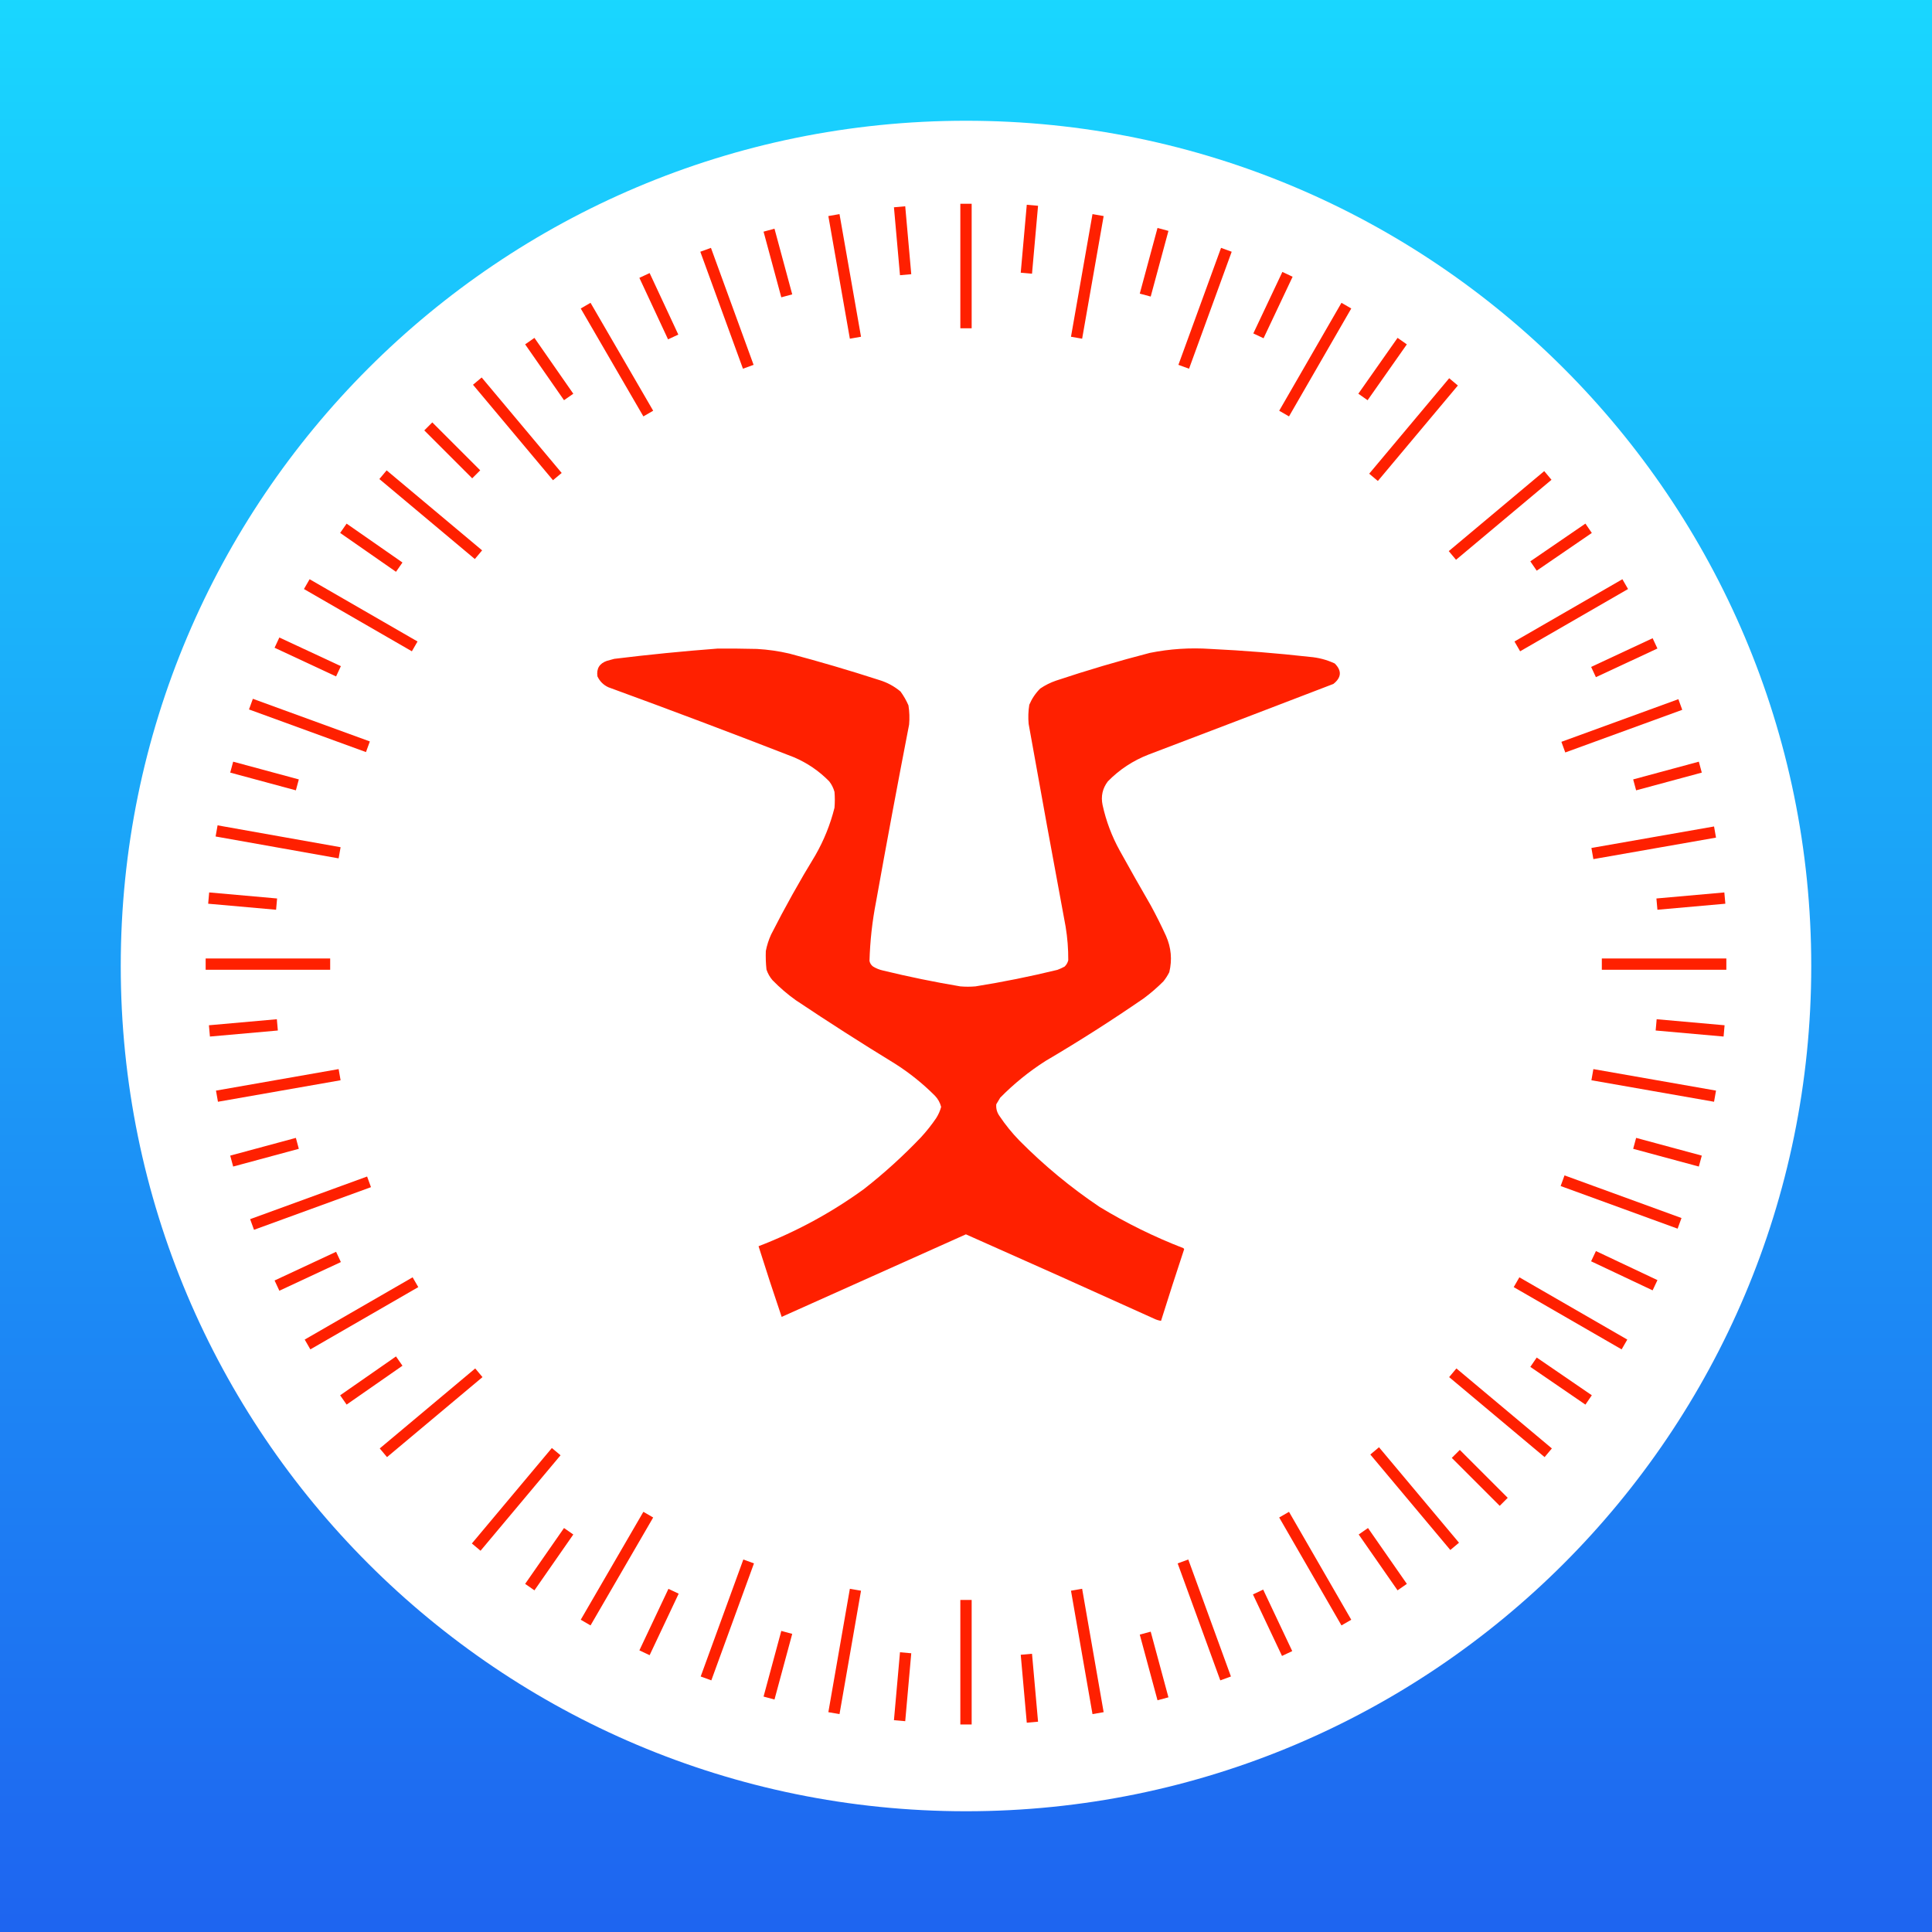
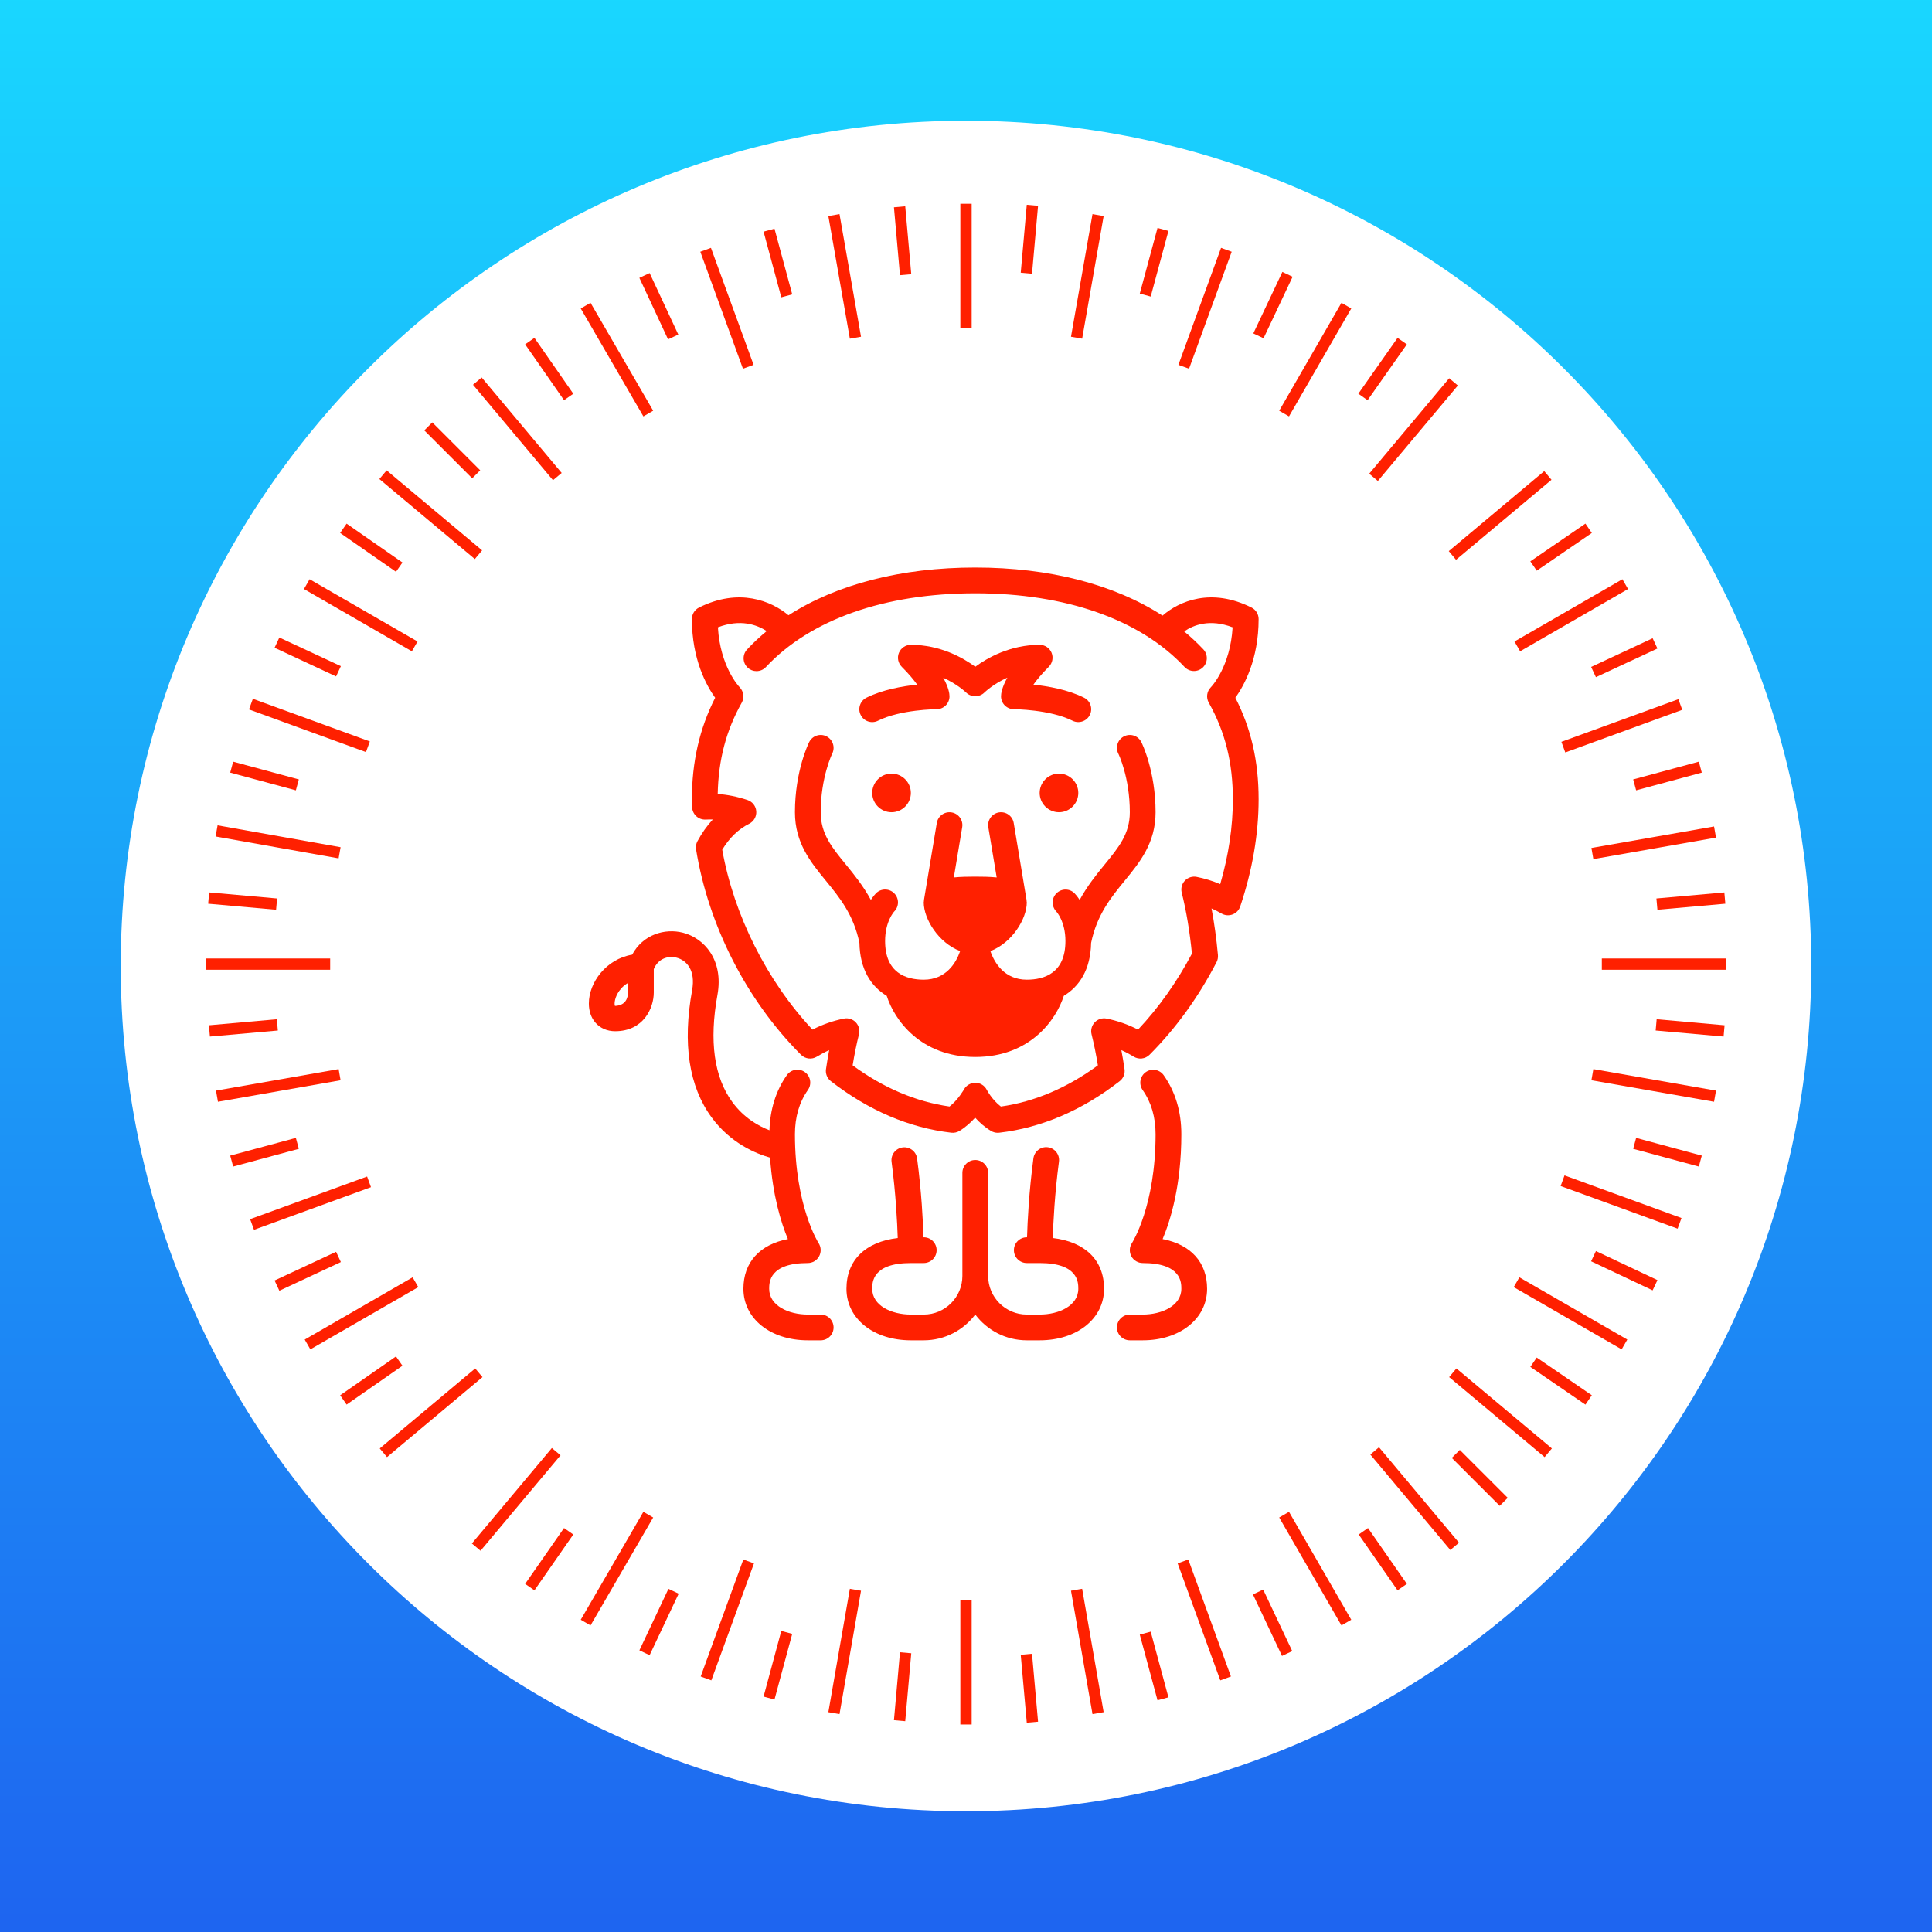
<svg xmlns="http://www.w3.org/2000/svg" viewBox="0 0 5120 5120">
  <defs>
    <linearGradient id="a" x2="0" y2="100%">
      <stop offset="0" stop-color="#19d7ff" />
      <stop offset="1" stop-color="#1e64f0" />
    </linearGradient>
  </defs>
  <rect width="5120" height="5120" fill="url(#a)" />
  <circle cx="2560" cy="2560" r="2240" fill="white" />
  <path stroke="#ff2000" stroke-width="30" d="     M2560 540v330m0 3370v330     m350-4e3-57 325m-586 3318-57 327     M3250 662l-113 310M1984 4138l-113 310     m339-3878 57 325m586 3318 57 327     M1870 662l113 310m1152 3166 113 310     M1552 810l166 286m1685 2918 165 286     M1265 1010l212 253m2166 2582 212 253     M1015 1258l253 212m2582 2168 253 212     M813 1548l286 165m2920 1685 286 165     M665 1866l310 113m3166 1150 310 113     M574 2202l326 58m3320 588 325 57     M545 2555h330m3370 0h330     M575 2905l325-57m3320-586 325-57     M668 3245l310-113m3165-1152 310-113     M815 3563l286-165m2920-1685 286-165     M1016 3850l253-212m2580-2166 253-212     M1262 41e2l212-253m2166-2582 212-253     M1552 43e2l166-286m1685-2918 165-286     M2384 548l16 180m320 3656 16 180     M2038 610l47 174m950 3544 47 174     M1708 730l76 163m1550 3326 77 163     M1404 904l103 148m2106 3006 103 148     M1135 1130l127 127m2596 2596 127 127     M910 14e2l148 103m3006 2107 146 1e2     M734 1703l163 76m3326 1550 163 77     M614 2033l174 47m3544 950 174 47     M553 2380l180 16m3656 320 180 16m-4014 0 180-16m3656-320 180-16     M614 3077l174-47m3544-950 174-47     M734 3407l163-76m3326-1550 163-76     M910 3710l148-103m3006-2107 146-1e2     M1404 4206l103-148m2105-3006 104-148     M1708 4380l77-163M3335 890l77-163     M2038 45e2l47-174m950-3544 47-174m-698 3952 16-180m320-3656 16-180   " />
-   <g transform="translate(1396,1557) scale(1.75)">
-     <path fill="#ff2000" d="M 288.5,92.5 C 308.503,92.333 328.503,92.5 348.5,93C 365.031,93.922 381.365,96.255 397.5,100C 443.178,112.114 488.511,125.448 533.5,140C 545.593,143.628 556.426,149.461 566,157.5C 570.773,164.044 574.773,171.044 578,178.5C 579.526,188.115 579.859,197.781 579,207.5C 561.686,296.718 545.019,386.051 529,475.5C 523.174,505.271 519.84,535.271 519,565.5C 519.737,569.047 521.57,571.88 524.5,574C 529.186,576.845 534.186,578.845 539.5,580C 578.197,589.406 617.197,597.406 656.5,604C 664.167,604.667 671.833,604.667 679.5,604C 721.174,597.332 762.507,588.999 803.5,579C 807.286,577.607 810.952,575.941 814.5,574C 817.231,571.374 819.064,568.207 820,564.5C 820.12,547.415 818.787,530.415 816,513.5C 796.95,411.25 778.284,308.917 760,206.5C 759.109,196.772 759.443,187.106 761,177.5C 764.933,168.241 770.433,160.075 777.5,153C 784.942,147.946 792.942,143.946 801.5,141C 848.409,125.361 895.743,111.361 943.5,99C 973.863,92.898 1004.53,90.898 1035.5,93C 1085.62,95.412 1135.62,99.412 1185.5,105C 1198.81,106.059 1211.47,109.392 1223.5,115C 1234.47,125.915 1233.81,136.248 1221.5,146C 1128.24,181.863 1034.91,217.53 941.5,253C 918.041,262.147 897.541,275.647 880,293.5C 871.855,304.166 869.189,316.166 872,329.5C 877.301,353.733 885.968,376.733 898,398.5C 913.414,426.329 929.08,453.996 945,481.5C 953.194,496.555 960.861,511.888 968,527.5C 975.875,545.295 977.542,563.629 973,582.5C 970.499,587.506 967.499,592.173 964,596.5C 954.757,605.747 944.924,614.247 934.5,622C 886.019,655.414 836.352,687.081 785.5,717C 760.59,732.908 737.756,751.408 717,772.5C 715,775.833 713,779.167 711,782.5C 710.409,789.069 712.076,795.069 716,800.5C 724.863,813.703 734.863,826.036 746,837.5C 783.294,875.151 823.794,908.651 867.5,938C 907.925,962.545 950.258,983.378 994.5,1000.5C 994.833,1001 995.167,1001.5 995.5,1002C 983.525,1038.09 971.858,1074.26 960.5,1110.5C 956.675,1109.93 953.009,1108.76 949.5,1107C 854.834,1064.11 760.001,1021.61 665,979.5C 571.983,1021.17 478.983,1062.84 386,1104.5C 373.897,1068.86 362.23,1033.19 351,997.5C 408.178,975.504 461.345,946.671 510.5,911C 541.128,887.05 569.961,860.883 597,832.5C 605.389,823.379 613.055,813.713 620,803.5C 623.372,798.218 625.872,792.552 627.5,786.5C 625.824,779.993 622.657,774.326 618,769.5C 599.566,751.055 579.399,734.888 557.5,721C 506.822,689.998 456.822,657.998 407.5,625C 394.783,615.956 382.949,605.789 372,594.5C 367.973,589.783 364.973,584.449 363,578.5C 362,569.179 361.667,559.845 362,550.5C 363.659,541.857 366.325,533.524 370,525.5C 390.812,484.531 413.146,444.531 437,405.5C 450.014,382.812 459.68,358.812 466,333.5C 466.667,325.5 466.667,317.5 466,309.5C 464.388,303.609 461.721,298.275 458,293.5C 442.634,277.816 424.801,265.649 404.5,257C 311.222,220.684 217.555,185.351 123.5,151C 116,147.5 110.5,142 107,134.5C 105.325,122.688 110.158,114.855 121.5,111C 125.167,110 128.833,109 132.5,108C 184.532,101.611 236.532,96.444 288.5,92.5 Z" />
+   <g transform="translate(2500,2560) scale(4) translate(-269,-264)" fill="#ff2000">
+     <g>
+       <g>
+         <g>
+           <path d="M187.733,494.933H179.2c-12.723,0-25.6-5.862-25.6-17.067c0-4.224,0-17.067,25.6-17.067           c3.132,0,5.999-1.732,7.492-4.489c1.493-2.756,1.34-6.118-0.367-8.738c-0.162-0.247-15.659-24.559-15.659-72.107           c0-11.375,2.884-21.231,8.585-29.312c2.722-3.849,1.8-9.173-2.048-11.887c-3.857-2.722-9.173-1.801-11.887,2.048           c-7.305,10.342-11.085,22.648-11.537,36.506c-7.091-2.731-16.811-8.073-24.55-18.62c-12.143-16.529-15.471-40.439-9.899-71.074           c4.215-23.194-8.892-37.606-22.852-41.182c-11.989-3.063-26.487,1.152-33.664,14.541c-17.169,2.901-28.681,18.347-28.681,32.367           c0,4.873,1.434,9.173,4.139,12.433c3.166,3.814,7.885,5.914,13.269,5.914c18.79,0,25.6-15.309,25.6-25.6v-15.539           c2.97-7.142,9.609-8.986,15.095-7.578c6.571,1.681,12.732,8.235,10.3,21.589c-6.443,35.43-2.091,63.77,12.928,84.233           c12.612,17.169,29.423,24.03,38.716,26.65c1.724,25.122,7.305,43.196,11.819,53.965c-18.679,3.627-29.466,15.377-29.466,32.947           c0,19.78,17.946,34.133,42.667,34.133h8.533c4.71,0,8.533-3.823,8.533-8.533S192.444,494.933,187.733,494.933z M60.075,281.498           c-0.094,3.942-1.655,8.636-8.627,8.943c-0.444-0.759-0.546-4.275,1.852-8.439c0.956-1.673,3.089-4.719,6.775-6.784V281.498z" />
+           <path d="M341.496,444.22c0.316-10.274,1.263-29.278,4.079-50.56c0.623-4.668-2.662-8.96-7.339-9.574           c-4.625-0.614-8.96,2.662-9.574,7.339c-2.944,22.195-3.908,41.668-4.232,52.309h-0.162c-4.71,0-8.533,3.823-8.533,8.533           c0,4.71,3.823,8.533,8.533,8.533h8.533c25.6,0,25.6,12.843,25.6,17.067c0,11.204-12.877,17.067-25.6,17.067h-8.533           c-14.114,0-25.6-11.486-25.6-25.6v-68.267c0-4.71-3.823-8.533-8.533-8.533c-4.71,0-8.533,3.823-8.533,8.533v68.267           c0,14.114-11.486,25.6-25.6,25.6h-8.533c-12.723,0-25.6-5.862-25.6-17.067c0-4.224,0-17.067,25.6-17.067H256           c4.71,0,8.533-3.823,8.533-8.533c0-4.71-3.823-8.533-8.533-8.533h-0.162c-0.324-10.624-1.289-30.054-4.233-52.215           c-0.614-4.676-4.941-7.936-9.574-7.339c-4.676,0.614-7.962,4.907-7.339,9.583c2.807,21.205,3.755,40.192,4.079,50.466           c-21.444,2.517-33.971,14.694-33.971,33.638c0,19.78,17.946,34.133,42.667,34.133H256c13.943,0,26.342-6.724,34.133-17.092           c7.791,10.368,20.19,17.092,34.133,17.092h8.533c24.721,0,42.667-14.353,42.667-34.133           C375.467,458.923,362.94,446.746,341.496,444.22z" />
+           <path d="M414.268,444.919c5.402-12.885,12.399-36.053,12.399-69.453c0-14.942-3.925-28.092-11.674-39.091           c-2.714-3.849-8.038-4.779-11.887-2.074c-3.857,2.722-4.779,8.038-2.065,11.895c5.683,8.064,8.559,17.911,8.559,29.269           c0,47.548-15.497,71.859-15.633,72.064c-1.749,2.62-1.911,5.99-0.427,8.764c1.485,2.773,4.378,4.506,7.526,4.506           c25.6,0,25.6,12.843,25.6,17.067c0,11.204-12.877,17.067-25.6,17.067h-8.533c-4.71,0-8.533,3.823-8.533,8.533           s3.823,8.533,8.533,8.533h8.533c24.721,0,42.667-14.353,42.667-34.133C443.733,460.297,432.947,448.546,414.268,444.919z" />
+           <path d="M477.867,34.133c0-3.234-1.826-6.187-4.719-7.629c-26.701-13.346-47.855-4.284-58.94,5.35           C382.131,11.162,339.345,0,290.133,0c-49.05,0-91.708,11.068-123.742,31.625c-11.392-9.523-32.794-18.372-59.273-5.12           c-2.893,1.442-4.719,4.395-4.719,7.629c0,26.718,9.66,44.143,15.411,52.156C107.452,106.658,102.4,128.742,102.4,153.6           c0,1.126,0.043,2.27,0.085,3.413l0.06,1.681c0.06,2.313,1.05,4.497,2.748,6.059c1.698,1.57,3.883,2.338,6.263,2.244           c1.553-0.085,3.106-0.102,4.685-0.051c-3.831,4.139-7.228,8.934-10.163,14.379c-0.896,1.647-1.22,3.558-0.922,5.41           c8.166,50.441,33.502,100.036,69.53,136.081c2.79,2.79,7.151,3.302,10.505,1.237c2.697-1.655,5.402-3.089,8.149-4.309           c-0.768,4.07-1.468,8.269-2.099,12.57c-0.444,3.046,0.785,6.093,3.217,7.979c24.969,19.396,51.823,30.891,79.795,34.15           c1.911,0.222,3.806-0.196,5.436-1.186c4.122-2.517,7.603-5.726,10.368-8.798c2.79,3.106,6.34,6.34,10.641,8.875           c1.323,0.768,2.816,1.169,4.326,1.169c0.333,0,0.657-0.017,0.99-0.06c27.972-3.26,54.827-14.754,79.804-34.15           c2.432-1.886,3.652-4.932,3.208-7.979c-0.631-4.301-1.331-8.508-2.099-12.57c2.748,1.22,5.453,2.645,8.141,4.301           c3.371,2.074,7.714,1.562,10.513-1.229c17.382-17.399,32.324-38.042,44.407-61.346c0.751-1.451,1.075-3.081,0.93-4.71           c-0.99-10.829-2.406-21.163-4.25-30.891c2.253,0.99,4.463,2.116,6.63,3.379c2.21,1.28,4.89,1.502,7.296,0.597           c2.398-0.905,4.267-2.833,5.077-5.274c8.09-24.115,12.194-48,12.194-70.972c0-25.25-4.915-46.805-15.411-67.32           C468.215,78.268,477.867,60.843,477.867,34.133z M452.429,209.766c-5.043-2.133-10.249-3.738-15.556-4.796           c-2.876-0.589-5.837,0.358-7.851,2.475c-2.014,2.116-2.807,5.12-2.099,7.962c3.055,12.203,5.325,25.796,6.758,40.405           c-9.992,18.833-21.973,35.721-35.695,50.313c-6.69-3.413-13.679-5.862-20.847-7.287c-2.867-0.58-5.828,0.358-7.851,2.475           c-2.014,2.116-2.807,5.12-2.099,7.962c1.587,6.366,2.995,13.252,4.181,20.54c-20.395,14.959-41.984,24.124-64.273,27.29           c-5.854-4.437-9.335-11.059-9.353-11.102c-1.434-2.816-4.318-4.599-7.475-4.651c-3.081,0-6.101,1.647-7.62,4.429           c-0.043,0.068-3.789,6.784-9.557,11.307c-22.264-3.166-43.827-12.331-64.196-27.273c1.186-7.279,2.586-14.165,4.181-20.54           c0.708-2.842-0.085-5.845-2.099-7.962s-4.984-3.046-7.851-2.475c-7.168,1.434-14.157,3.874-20.847,7.287           c-30.071-32.051-52.13-75.947-59.776-119.168c4.736-7.859,10.726-13.636,17.843-17.186c3.089-1.553,4.941-4.796,4.702-8.243           c-0.247-3.439-2.543-6.4-5.82-7.492c-6.63-2.21-13.235-3.55-19.729-4.002c0.486-22.733,5.581-42.052,15.94-60.527           c1.843-3.294,1.263-7.45-1.365-10.163c-0.555-0.572-12.885-13.602-14.447-39.731c14.865-5.692,25.813-1.741,32.333,2.492           c-4.642,3.823-8.986,7.876-13.005,12.186c-3.217,3.447-3.029,8.841,0.418,12.058c1.638,1.536,3.729,2.295,5.82,2.295           c2.278,0,4.557-0.905,6.238-2.705c29.44-31.514,78.694-48.87,138.701-48.87c59.947,0,109.193,17.331,138.65,48.802           c3.217,3.439,8.61,3.618,12.058,0.401c3.439-3.217,3.618-8.619,0.401-12.058c-3.934-4.198-8.183-8.158-12.706-11.895           c6.263-4.292,17.058-8.482,32.102-2.705c-1.562,26.129-13.884,39.159-14.404,39.689c-2.705,2.705-3.277,6.878-1.408,10.214           C455.723,108.911,460.8,129.28,460.8,153.6C460.8,171.767,457.984,190.618,452.429,209.766z" />
+           <path d="M221.867,149.333c0,7.057,5.743,12.8,12.8,12.8c7.057,0,12.8-5.743,12.8-12.8c0-7.057-5.743-12.8-12.8-12.8           C227.61,136.533,221.867,142.276,221.867,149.333z" />
+           <path d="M225.681,101.504c15.019-7.509,38.622-7.637,38.861-7.637c4.702-0.009,8.525-3.823,8.525-8.533           c0-1.604-0.452-5.726-4.164-12.305c9.412,4.215,15.121,9.728,15.198,9.805c3.2,3.2,8.866,3.2,12.066,0           c0.094-0.085,5.751-5.658,15.241-9.882c-3.746,6.622-4.207,10.769-4.207,12.382c0,4.71,3.823,8.525,8.525,8.533           c0.239,0,23.842,0.128,38.861,7.637c1.22,0.606,2.526,0.896,3.806,0.896c3.132,0,6.144-1.724,7.646-4.719           c2.108-4.216,0.393-9.336-3.823-11.443c-10.65-5.333-23.919-7.646-33.553-8.661c2.176-3.089,5.402-7.031,10.172-11.81           c2.441-2.441,3.174-6.11,1.852-9.301c-1.323-3.183-4.437-5.265-7.885-5.265c-19.644,0-34.782,8.73-42.667,14.541           C282.249,59.93,267.11,51.2,247.467,51.2c-3.447,0-6.562,2.082-7.885,5.265c-1.323,3.191-0.589,6.861,1.852,9.301           c4.796,4.796,8.021,8.738,10.197,11.81c-9.643,1.015-22.929,3.328-33.579,8.661c-4.215,2.108-5.931,7.228-3.823,11.443           C216.346,101.897,221.457,103.629,225.681,101.504z" />
+           <path d="M388.719,111.838c-4.215,2.108-5.931,7.228-3.823,11.443c0.085,0.154,7.637,15.539,7.637,38.852           c0,14.259-7.33,23.219-16.614,34.569c-5.606,6.844-11.588,14.268-16.614,23.509c-1.638-2.475-3.029-4.002-3.405-4.378           c-3.285-3.285-8.567-3.285-11.913-0.043c-3.354,3.234-3.43,8.61-0.247,12.015c0.247,0.265,6.127,6.699,6.127,19.661           c0,21.154-13.918,25.6-25.6,25.6c-14.822,0-21.495-11.238-24.115-18.944c14.268-5.385,24.115-21.257,24.115-32.256           c0-0.341-0.119-0.572-0.137-0.896c-0.017-0.171,0.051-0.333,0.017-0.512l-8.533-51.2c-0.777-4.634-5.129-7.782-9.822-7.006           c-4.642,0.777-7.782,5.171-7.006,9.822l5.547,33.263c-4.668-0.478-9.583-0.538-14.199-0.538c-4.608,0-9.532,0.06-14.199,0.538           l5.547-33.263c0.777-4.651-2.364-9.045-7.006-9.822c-4.693-0.777-9.045,2.372-9.822,7.006l-8.533,51.2           c-0.034,0.179,0.034,0.341,0.017,0.512c-0.017,0.324-0.137,0.555-0.137,0.896c0,10.999,9.847,26.871,24.115,32.256           c-2.62,7.706-9.293,18.944-24.115,18.944c-11.682,0-25.6-4.446-25.6-25.6c0-12.962,5.88-19.396,6.033-19.567           c3.337-3.337,3.337-8.73,0-12.066s-8.73-3.337-12.066,0c-0.375,0.375-1.766,1.903-3.405,4.378           c-5.026-9.242-11.008-16.666-16.614-23.509c-9.284-11.349-16.614-20.309-16.614-34.569c0-23.049,7.569-38.724,7.646-38.878           c2.091-4.207,0.375-9.318-3.831-11.418c-4.233-2.116-9.344-0.401-11.452,3.814c-0.384,0.768-9.429,19.183-9.429,46.481           c0,20.361,10.411,33.075,20.471,45.372c9.054,11.068,18.398,22.519,22.246,41.182c0.341,17.783,7.851,28.902,18.099,35.089           c4.941,15.582,22.101,40.491,58.65,40.491c36.548,0,53.709-24.909,58.65-40.491c10.249-6.187,17.758-17.306,18.099-35.089           c3.849-18.662,13.193-30.114,22.246-41.182c10.061-12.297,20.471-25.011,20.471-45.372c0-27.298-9.054-45.713-9.438-46.481           C398.063,111.437,392.934,109.722,388.719,111.838z" />
+           <path d="M273.161,222.882c3.226-1.015,11.375-1.015,16.973-1.015c5.598,0,13.756,0,16.981,1.015           c-0.905,5.675-8.687,16.051-16.981,16.051C281.856,238.933,274.074,228.582,273.161,222.882z" />
+           <path d="M290.133,307.2c-19.413,0-30.362-8.943-36.343-17.143c0.742,0.034,1.476,0.077,2.21,0.077           c16.145,0,27.281-8.311,34.133-18.21c6.852,9.899,17.988,18.21,34.133,18.21c0.785,0,1.57-0.051,2.355-0.085           C320.717,298.249,309.786,307.2,290.133,307.2z" />
+           <path d="M345.6,136.533c-7.057,0-12.8,5.743-12.8,12.8c0,7.057,5.743,12.8,12.8,12.8s12.8-5.743,12.8-12.8           C358.4,142.276,352.657,136.533,345.6,136.533z" />
+         </g>
+       </g>
+     </g>
  </g>
</svg>
